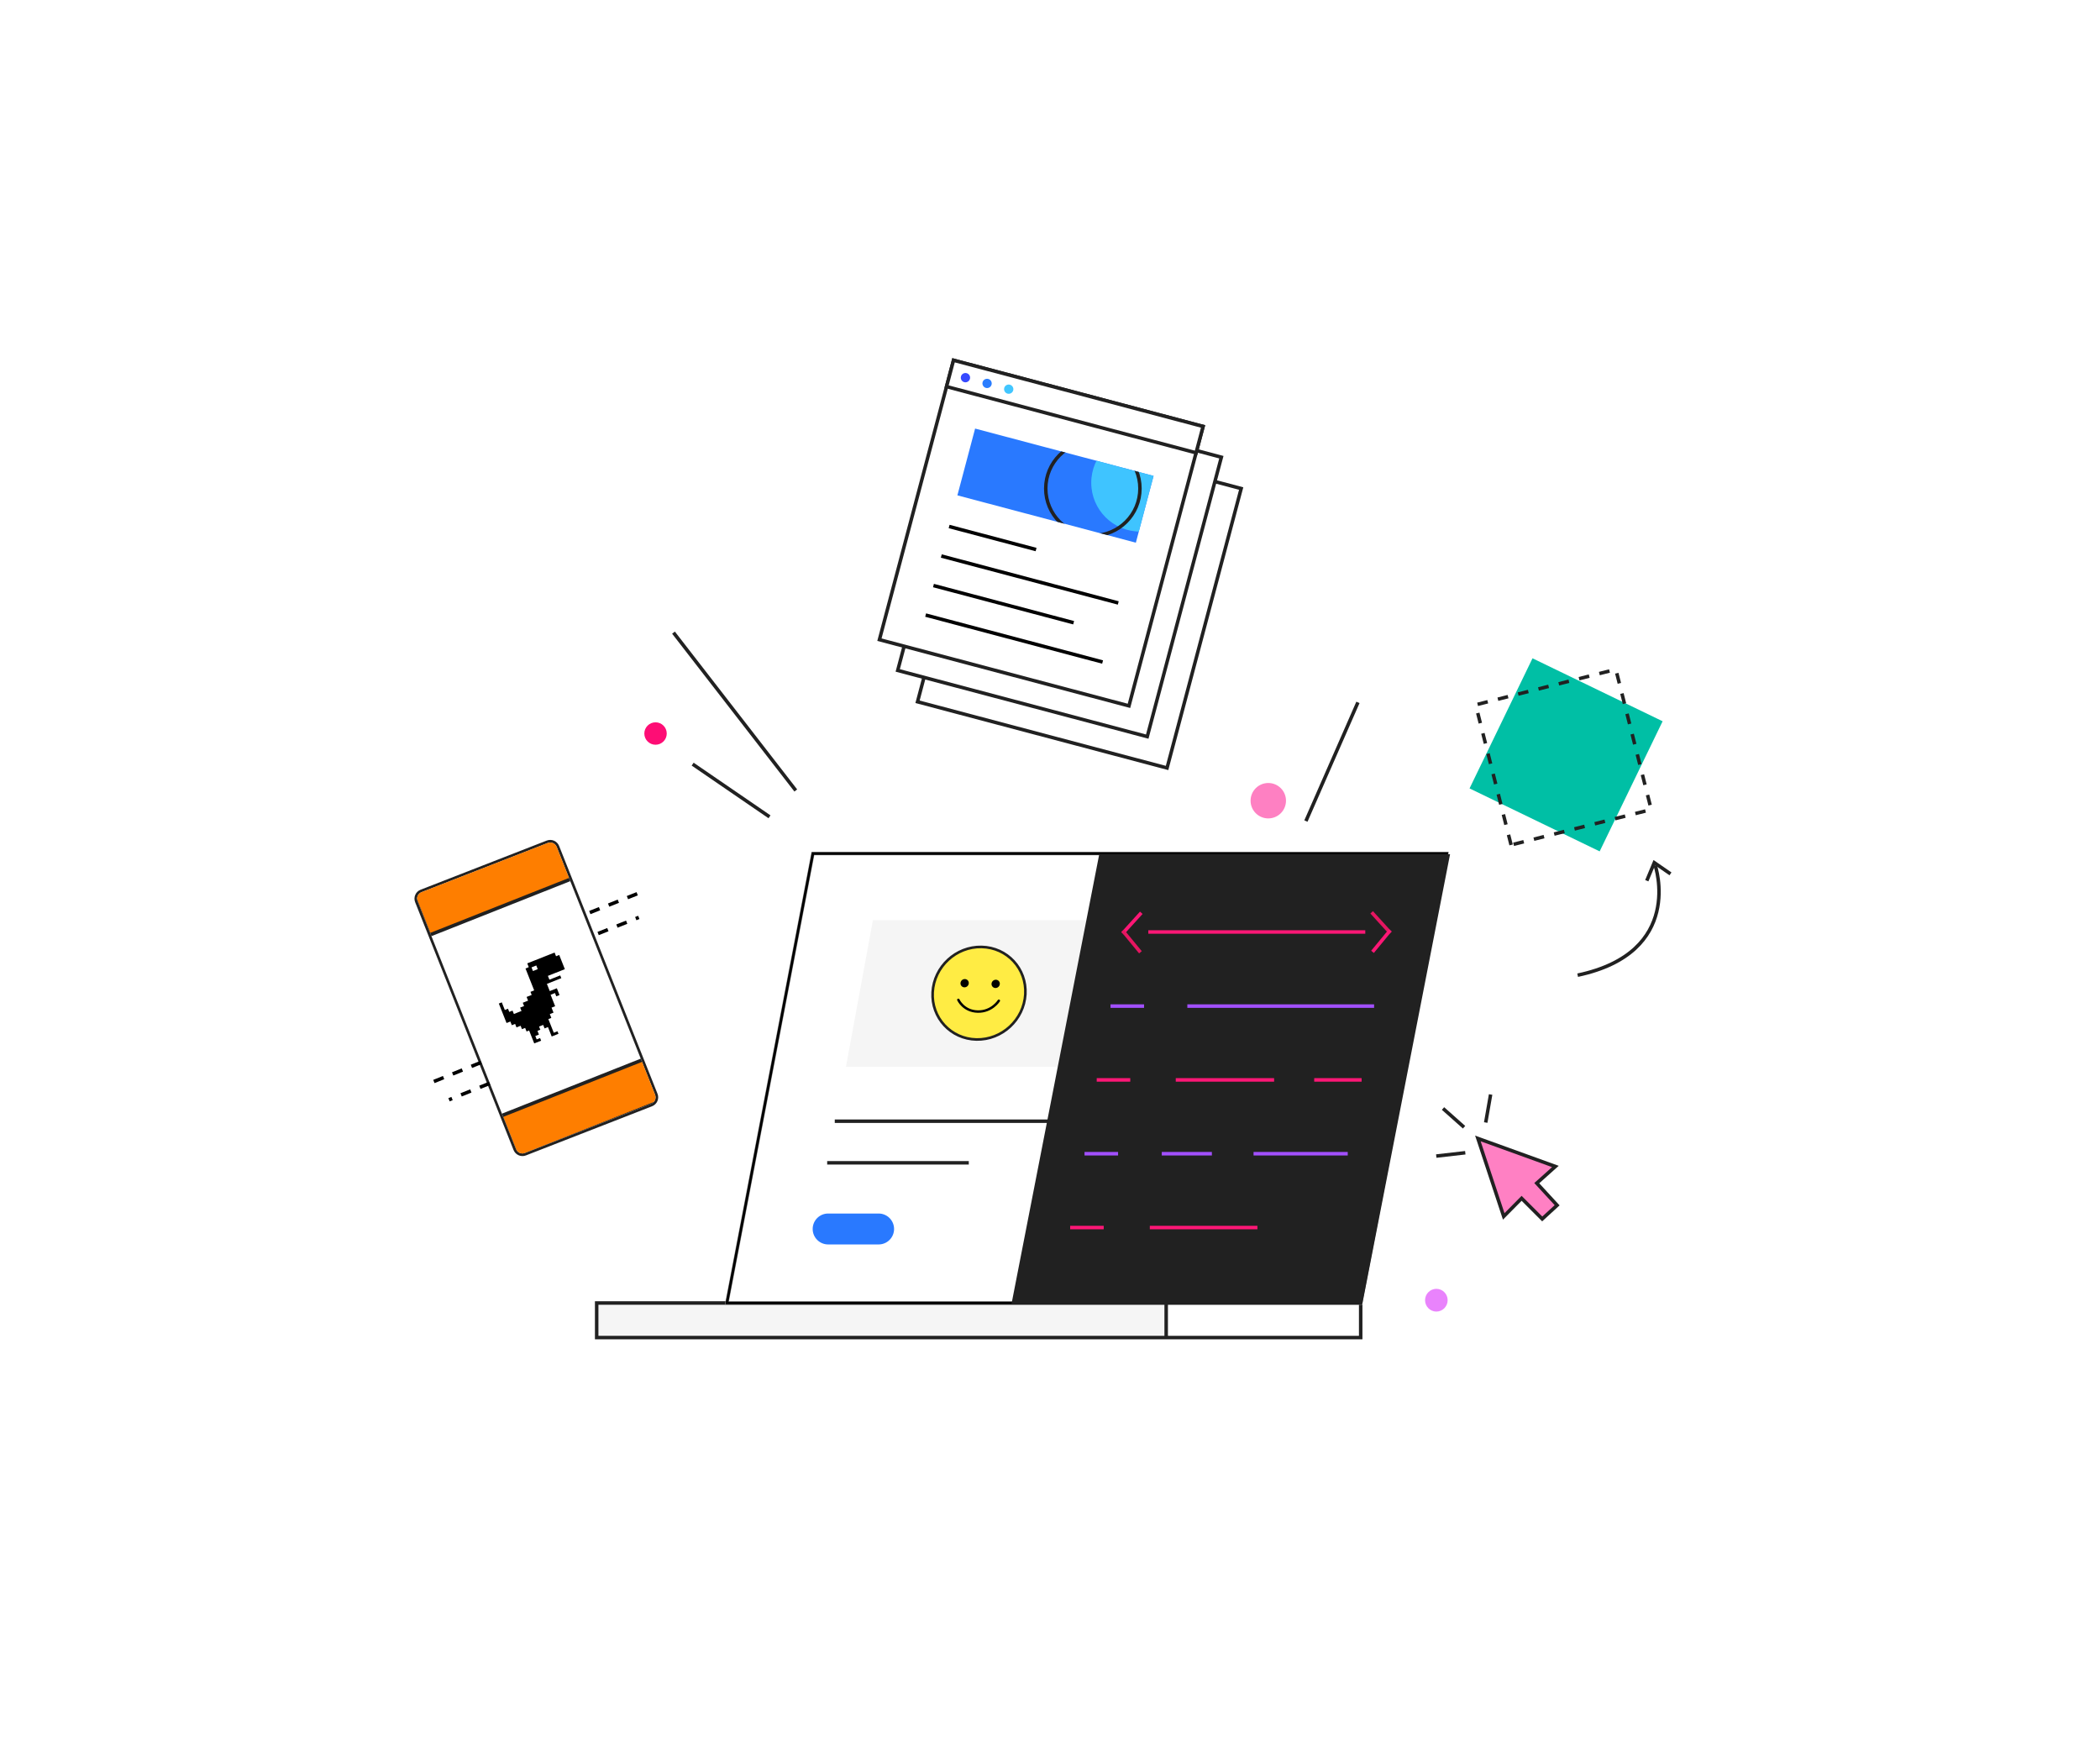
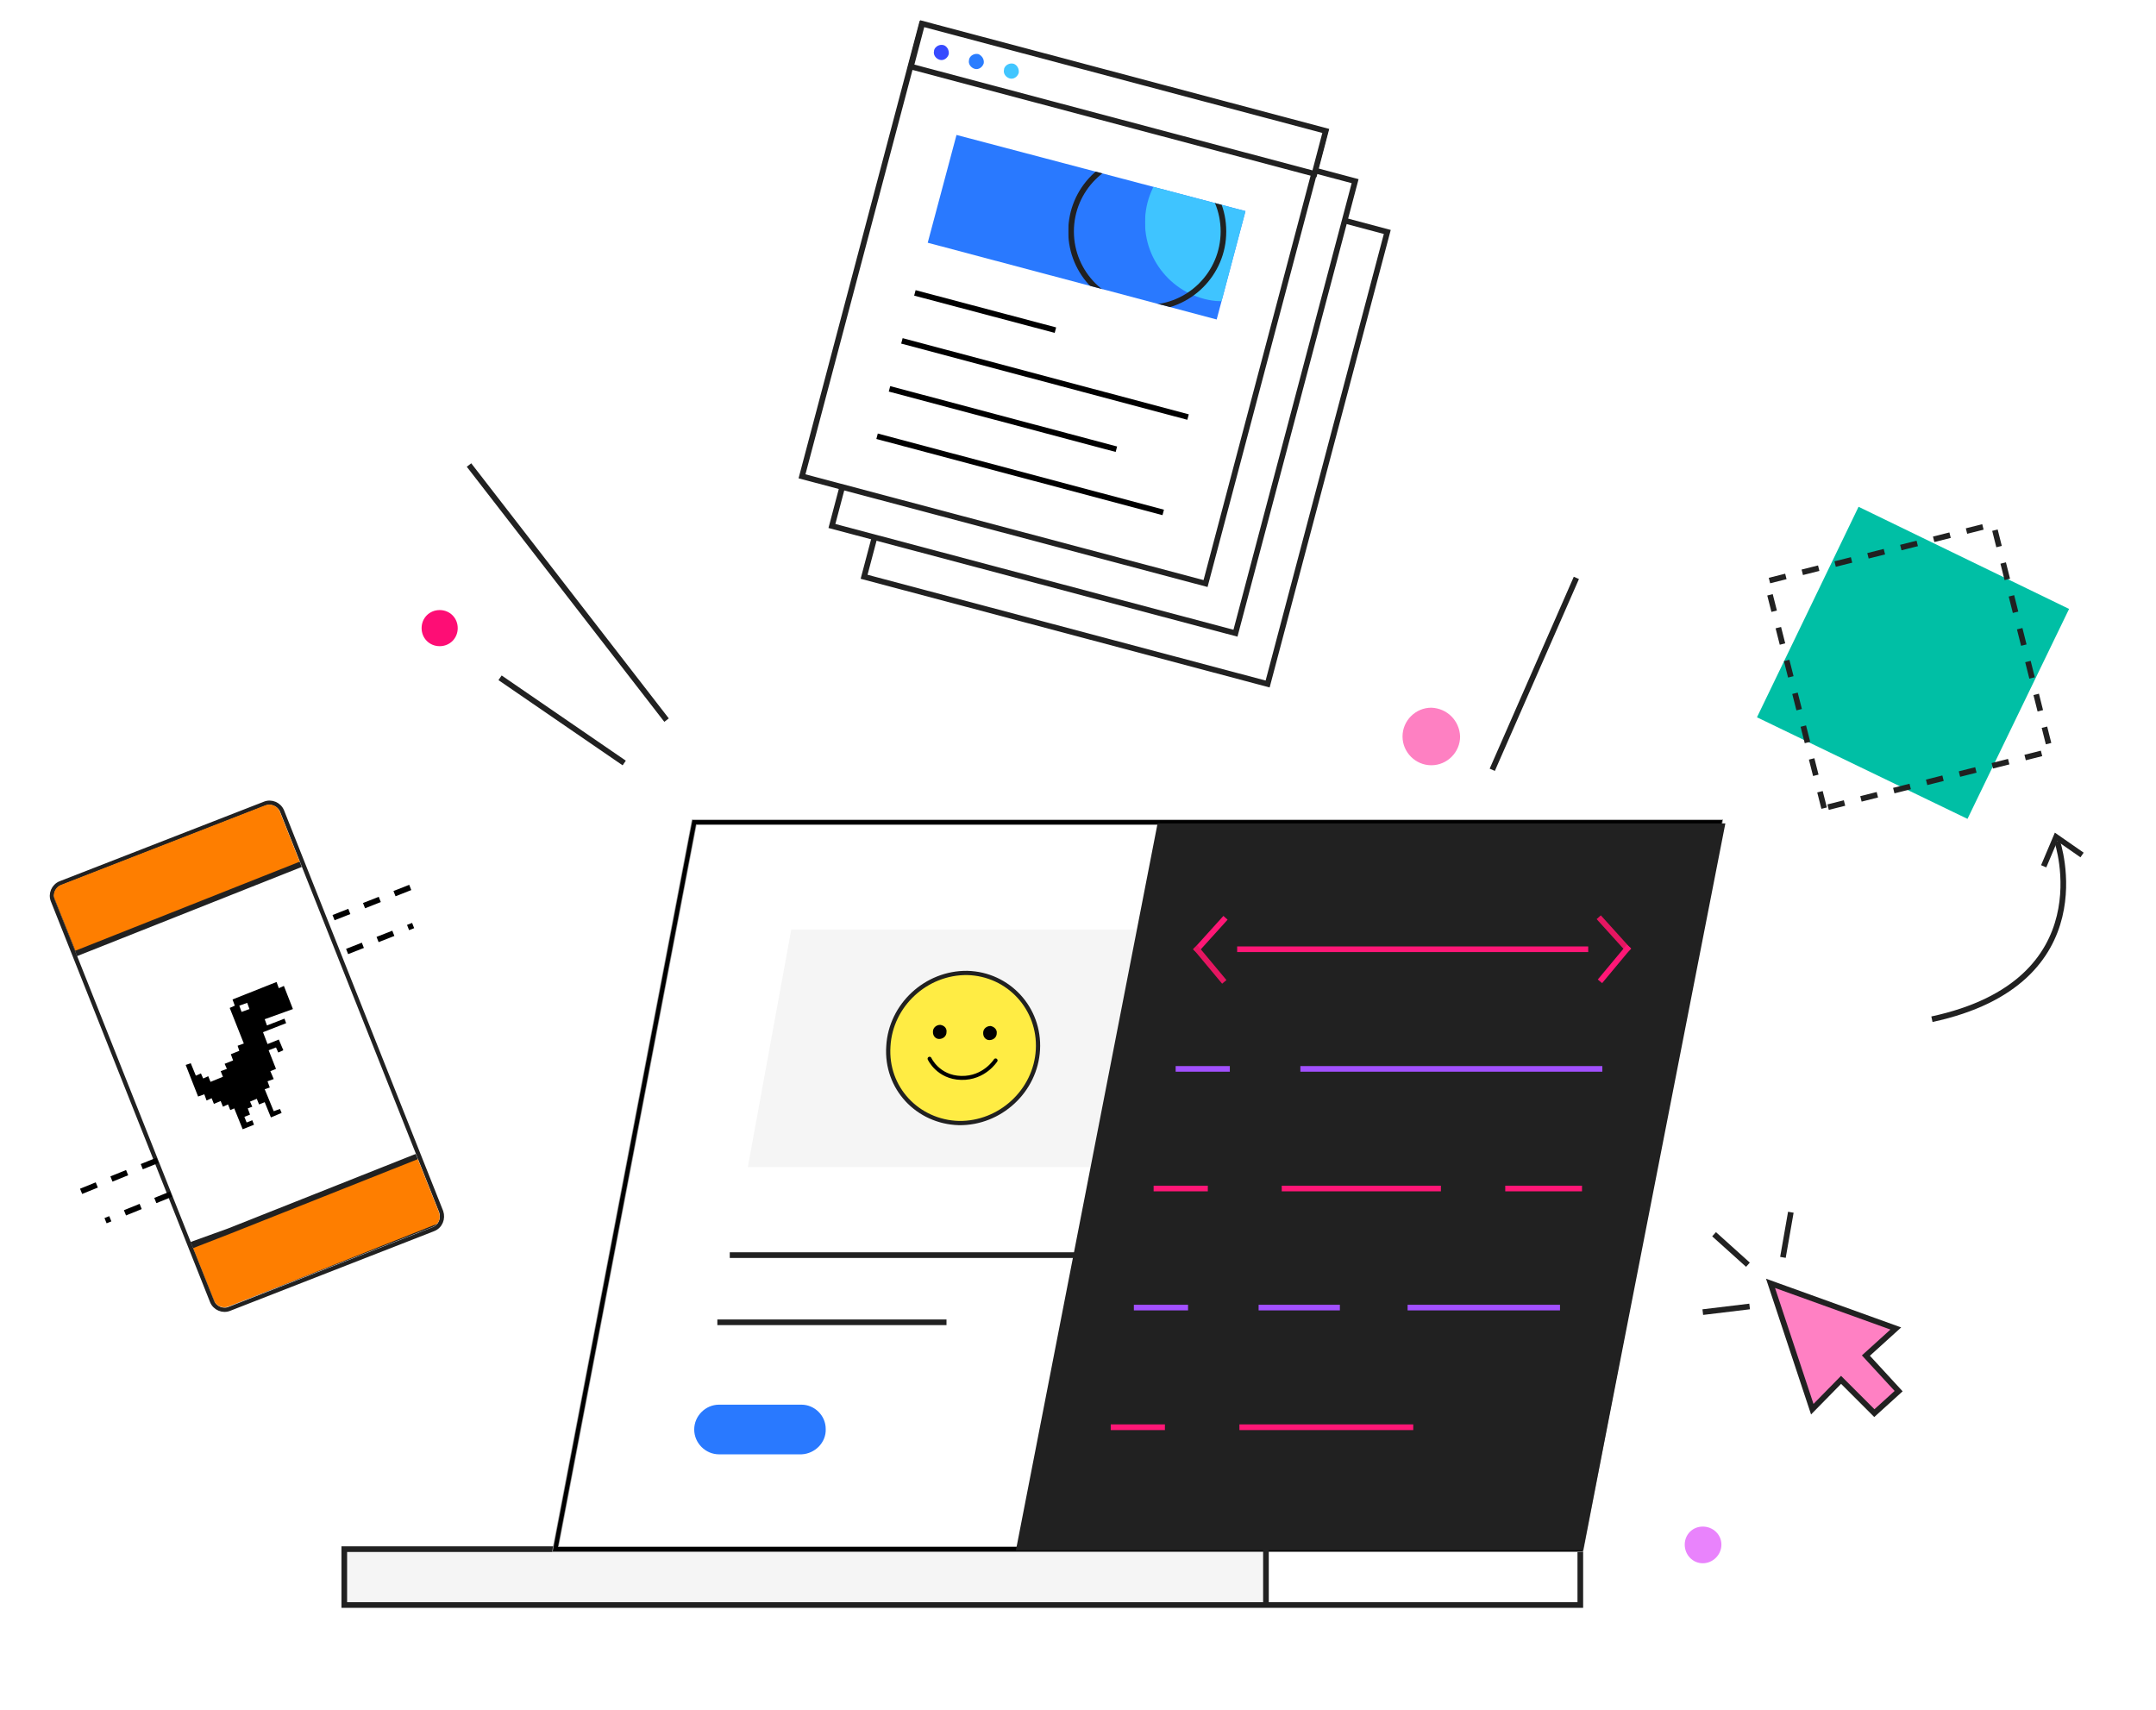
- <svg xmlns="http://www.w3.org/2000/svg" xmlns:xlink="http://www.w3.org/1999/xlink" width="602" height="501">
-   <defs>
-     <path d="M67.684 75.025L31.527 89.117a2 2 0 0 1-2.585-1.125L.735 16.949a2 2 0 0 1 1.132-2.602L38.027.257a2 2 0 0 1 2.585 1.125l28.205 71.042a2 2 0 0 1-1.133 2.601z" id="a" />
-     <path id="c" d="M51.64 33.163L.48 19.595 5.557.45l51.16 13.568z" />
-   </defs>
-   <g fill="none" fill-rule="evenodd">
-     <path fill="#FFF" d="M-747.156-159h1440v3587h-1440z" />
-     <path fill="#F5F5F5" d="M171.048 383.447h163.846v-9.91H171.048z" />
-     <path stroke="#212121" d="M171.048 383.447h219.017v-9.91H171.048z" />
-     <path stroke="#979797" fill="#FFF" d="M390.065 373.536h-181.69l24.658-128.847h181.689z" />
-     <path stroke="#000" stroke-width=".75" d="M390.065 373.536h-181.69l24.658-128.847h181.689z" />
-     <path d="M334.303 373.536v9.91" stroke="#212121" />
-     <path d="M239.3 321.422h66.337M237.124 333.348h40.596" stroke="#212121" stroke-linejoin="round" />
-     <path fill="#F5F5F5" d="M312.093 305.848h-69.59l7.734-42.061h69.59z" />
-     <path d="M312.093 305.848h-69.59l7.734-42.061h69.59z" />
-     <path d="M251.964 347.885h-14.565a4.432 4.432 0 1 0 0 8.864h14.565a4.433 4.433 0 0 0 0-8.864" fill="#2979FF" />
-     <path d="M293.934 285.015c-.416 7.326-6.7 13.136-14.038 12.979-7.338-.162-12.95-6.229-12.535-13.554.416-7.326 6.7-13.138 14.038-12.979 7.338.16 12.95 6.227 12.535 13.554" fill="#FFEC44" />
-     <path d="M293.934 285.015c-.416 7.326-6.7 13.136-14.038 12.979-7.338-.162-12.95-6.229-12.535-13.554.416-7.326 6.7-13.138 14.038-12.979 7.338.16 12.95 6.227 12.535 13.554z" stroke="#212121" stroke-width=".75" />
-     <path d="M277.718 281.881a1.242 1.242 0 0 1-1.255 1.162 1.14 1.14 0 0 1-1.122-1.214 1.24 1.24 0 0 1 1.254-1.16c.659.013 1.16.558 1.123 1.212M286.614 282.074a1.243 1.243 0 0 1-1.255 1.162 1.14 1.14 0 0 1-1.122-1.214c.037-.654.6-1.176 1.254-1.159.657.012 1.16.555 1.123 1.211" fill="#000" />
-     <path d="M274.724 286.633s1.49 3.267 5.56 3.356c4.066.087 6.052-3.104 6.052-3.104" stroke="#000" stroke-width=".701" stroke-linecap="round" stroke-linejoin="round" />
+ <svg xmlns="http://www.w3.org/2000/svg" version="1.1" id="Layer_1" x="0px" y="0px" viewBox="0 0 382 303" style="enable-background:new 0 0 382 303;" xml:space="preserve">
+   <style type="text/css">
+ 	.st0{fill-rule:evenodd;clip-rule:evenodd;fill:#FFFFFF;}
+ 	.st1{fill-rule:evenodd;clip-rule:evenodd;fill:#F5F5F5;}
+ 	.st2{fill:none;stroke:#212121;}
+ 	.st3{fill-rule:evenodd;clip-rule:evenodd;fill:#FFFFFF;stroke:#979797;}
+ 	.st4{fill:none;stroke:#000000;stroke-width:0.75;}
+ 	.st5{fill:none;stroke:#212121;stroke-linejoin:round;}
+ 	.st6{fill:none;}
+ 	.st7{fill-rule:evenodd;clip-rule:evenodd;fill:#2979FF;}
+ 	.st8{fill-rule:evenodd;clip-rule:evenodd;fill:#FFEC44;}
+ 	.st9{fill:none;stroke:#212121;stroke-width:0.75;}
+ 	.st10{fill-rule:evenodd;clip-rule:evenodd;}
+ 	.st11{fill:none;stroke:#000000;stroke-width:0.701;stroke-linecap:round;stroke-linejoin:round;}
+ 	.st12{filter:url(#Adobe_OpacityMaskFilter);}
+ 	.st13{mask:url(#b_1_);fill-rule:evenodd;clip-rule:evenodd;fill:#FE7E00;stroke:#212121;}
+ 	.st14{fill:none;stroke:#000000;stroke-linejoin:round;stroke-dasharray:3,2.802;}
+ 	.st15{fill-rule:evenodd;clip-rule:evenodd;fill:#374AFF;}
+ 	.st16{fill-rule:evenodd;clip-rule:evenodd;fill:#2A7DFF;}
+ 	.st17{fill-rule:evenodd;clip-rule:evenodd;fill:#42C6FF;}
+ 	.st18{filter:url(#Adobe_OpacityMaskFilter_1_);}
+ 	.st19{mask:url(#d_1_);fill:#3FC4FF;}
+ 	.st20{filter:url(#Adobe_OpacityMaskFilter_2_);}
+ 	.st21{mask:url(#d_2_);fill:none;stroke:#212121;}
+ 	.st22{fill:none;stroke:#000000;stroke-linejoin:round;}
+ 	.st23{fill-rule:evenodd;clip-rule:evenodd;fill:#FE80C2;}
+ 	.st24{fill-rule:evenodd;clip-rule:evenodd;fill:#FE0D75;}
+ 	.st25{fill-rule:evenodd;clip-rule:evenodd;fill:#E983FC;}
+ 	.st26{fill-rule:evenodd;clip-rule:evenodd;fill:#00BFA5;}
+ 	.st27{fill:none;stroke:#212121;stroke-dasharray:3;}
+ 	.st28{fill-rule:evenodd;clip-rule:evenodd;fill:#212121;}
+ 	.st29{fill:none;stroke:#FF1776;stroke-linejoin:round;}
+ 	.st30{fill:none;stroke:#FF1776;stroke-linecap:square;stroke-linejoin:round;}
+ 	.st31{fill:none;stroke:#E51661;stroke-linecap:square;stroke-linejoin:round;}
+ 	.st32{fill:none;stroke:#A250FF;stroke-linejoin:round;}
+ 	.st33{fill-rule:evenodd;clip-rule:evenodd;fill:#FF80C3;stroke:#212121;}
+ </style>
+   <g>
+     <path class="st0" d="M-857.2-258h1440v3587h-1440V-258z" />
+     <path class="st1" d="M61,284.4h163.8v-9.9H61V284.4z" />
+     <path class="st2" d="M61,284.4h219v-9.9H61V284.4z" />
+     <path class="st3" d="M280.1,274.5H98.4L123,145.7h181.7L280.1,274.5z" />
+     <path class="st4" d="M280.1,274.5H98.4L123,145.7h181.7L280.1,274.5z" />
+     <path class="st2" d="M224.3,274.5v9.9" />
+     <path class="st5" d="M129.3,222.4h66.3 M127.1,234.3h40.6" />
+     <path class="st1" d="M202.1,206.8h-69.6l7.7-42.1h69.6L202.1,206.8z" />
+     <path class="st6" d="M202.1,206.8h-69.6l7.7-42.1h69.6L202.1,206.8z" />
+     <path class="st7" d="M142,248.9h-14.6c-2.4,0-4.4,2-4.4,4.4s2,4.4,4.4,4.4H142c2.4-0.1,4.4-2.1,4.3-4.5   C146.3,250.8,144.3,248.9,142,248.9" />
+     <path class="st8" d="M183.9,186c-0.4,7.3-6.7,13.1-14,13c-7.3-0.2-13-6.2-12.5-13.6c0.4-7.3,6.7-13.1,14-13   C178.7,172.6,184.3,178.7,183.9,186" />
+     <path class="st9" d="M183.9,186c-0.4,7.3-6.7,13.1-14,13c-7.3-0.2-13-6.2-12.5-13.6c0.4-7.3,6.7-13.1,14-13   C178.7,172.6,184.3,178.7,183.9,186z" />
+     <path class="st10" d="M167.7,182.9c0,0.7-0.6,1.2-1.3,1.2c-0.6,0-1.1-0.5-1.1-1.2c0,0,0,0,0-0.1c0-0.7,0.6-1.2,1.3-1.2   C167.3,181.7,167.8,182.2,167.7,182.9 M176.6,183.1c0,0.7-0.6,1.2-1.3,1.2c-0.6,0-1.1-0.5-1.1-1.2c0,0,0,0,0-0.1   c0-0.7,0.6-1.2,1.3-1.2C176.1,181.9,176.7,182.4,176.6,183.1" />
+     <path class="st11" d="M164.7,187.6c0,0,1.5,3.3,5.6,3.4c4.1,0.1,6.1-3.1,6.1-3.1" />
    <g transform="translate(118.973 241.41)">
-       <mask id="b" fill="#fff">
-         <use xlink:href="#a" />
+       <path class="st9" d="M-42.2-23.6L-78.3-9.5c-1.2,0.5-2.6-0.1-3.1-1.3l-28.2-71c-0.5-1.2,0.1-2.6,1.3-3.1c0,0,0,0,0,0l0,0    l36.2-14.1c1.2-0.5,2.6,0.1,3.1,1.3l28.2,71C-40.4-25.5-40.9-24.1-42.2-23.6L-42.2-23.6z" />
+       <defs>
+         <filter id="Adobe_OpacityMaskFilter" filterUnits="userSpaceOnUse" x="-111.3" y="-102.7" width="75.9" height="94.8">
+           <feColorMatrix type="matrix" values="1 0 0 0 0  0 1 0 0 0  0 0 1 0 0  0 0 0 1 0" />
+         </filter>
+       </defs>
+       <mask maskUnits="userSpaceOnUse" x="-111.3" y="-102.7" width="75.9" height="94.8" id="b_1_">
+         <g class="st12">
+           <path id="a_1_" class="st0" d="M-42.3-24L-78.5-9.9c-1,0.4-2.2-0.1-2.6-1.1l-28.2-71c-0.4-1,0.1-2.2,1.1-2.6c0,0,0,0,0,0      L-72-98.7c1-0.4,2.2,0.1,2.6,1.1l28.2,71C-40.8-25.5-41.3-24.4-42.3-24C-42.3-24-42.3-24-42.3-24z" />
+         </g>
      </mask>
-       <path stroke="#212121" stroke-width=".75" d="M67.82 75.374L31.663 89.467a2.375 2.375 0 0 1-3.07-1.337L.386 17.087a2.375 2.375 0 0 1 1.331-3.084l.014-.005 36.16-14.09a2.375 2.375 0 0 1 3.07 1.336l28.204 71.041a2.375 2.375 0 0 1-1.33 3.084l-.015.005z" />
-       <path d="M43.914-3.006l4.76 12.012L4.119 26.66-.64 14.65 43.914-3.006zM69.209 60.828l4.76 12.014-44.555 17.653-4.76-12.01 44.555-17.657z" stroke="#212121" fill="#FE7E00" mask="url(#b)" />
+       <path class="st13" d="M-66.1-102l4.8,12l-44.6,17.7l-4.8-12L-66.1-102z M-40.8-38.2l4.8,12L-80.6-8.5l-4.8-12    C-85.3-20.5-40.8-38.2-40.8-38.2z" />
    </g>
-     <path d="M154.151 277.829l-1.371.543-.416-1.051 1.37-.543.417 1.051zm7.772.006l-1.613-4.068-.91.361-.42-1.061-7.832 3.103.432 1.09-.94.375 2.49 6.284-1.063.421.348.88-1.456.577.421 1.062-1.518.603.373.94-1.124.445.387.97-2.187.867-.385-.97-.941.373-.36-.91-.91.36-.867-2.186-.85.336 2.213 5.586 1.093-.433.421 1.062.94-.373.398 1.001 1.183-.468.385.972.91-.361.41 1.032.729-.29 1.467 3.704 1.973-.78-.3-.762-.973.387-.385-.973 1.033-.408-.42-1.063.82-.324-.362-.911 1.184-.468.396 1 .972-.384 1.07 2.7 1.944-.769-.29-.728-1.061.422-1.553-3.917.85-.336-.433-1.094 1.064-.42-.567-1.426 1.032-.41-1.298-3.28 1.251-.494.373.941.934-.37-.77-1.943-2.033.807-.818-2.065 4.128-1.636-.314-.793-3.098 1.226-.43-1.088 4.857-1.925z" fill="#000" />
-     <path d="M169.08 261.599l16.017-6.347M171.465 267.617l11.657-4.62M137.923 304.57l-15.976 6.45M140.347 310.574l-11.629 4.694" stroke="#000" stroke-linejoin="round" stroke-dasharray="3,2.802" />
-     <path fill="#FFF" d="M334.558 220.154l-71.532-18.973 21.244-80.102 71.534 18.973z" />
-     <path stroke="#212121" d="M334.558 220.154l-71.532-18.973 21.244-80.102 71.534 18.973z" />
-     <path fill="#FFF" d="M328.88 211.166l-71.532-18.973 21.244-80.102 71.534 18.973z" />
-     <path stroke="#212121" d="M328.88 211.166l-71.532-18.973 21.244-80.102 71.534 18.973z" />
-     <path fill="#FFF" d="M323.637 202.35l-71.534-18.973 21.244-80.102 71.534 18.973z" />
-     <path stroke="#212121" d="M323.637 202.35l-71.534-18.973 21.244-80.102 71.534 18.973z" />
-     <path fill="#FFF" d="M342.877 129.804l-71.532-18.973 2.002-7.555 71.534 18.972z" />
-     <path stroke="#212121" d="M342.877 129.804l-71.532-18.973 2.002-7.555 71.534 18.972z" />
-     <path d="M278.062 108.57a1.336 1.336 0 1 1-2.581-.686 1.336 1.336 0 0 1 2.581.686" fill="#374AFF" />
-     <path d="M278.062 108.57a1.336 1.336 0 1 1-2.581-.686 1.336 1.336 0 0 1 2.581.686z" />
-     <path d="M284.265 110.214a1.336 1.336 0 1 1-2.581-.686 1.336 1.336 0 0 1 2.58.686" fill="#2A7DFF" />
-     <path d="M284.265 110.214a1.336 1.336 0 1 1-2.581-.686 1.336 1.336 0 0 1 2.58.686z" />
-     <path d="M290.468 111.86a1.336 1.336 0 1 1-2.581-.686 1.336 1.336 0 0 1 2.58.685" fill="#42C6FF" />
-     <path d="M290.468 111.86a1.336 1.336 0 1 1-2.581-.686 1.336 1.336 0 0 1 2.58.685z" />
+     <path class="st10" d="M44.2,178.8l-1.4,0.5l-0.4-1.1l1.4-0.5L44.2,178.8z M51.9,178.8l-1.6-4.1l-0.9,0.4l-0.4-1.1l-7.8,3.1l0.4,1.1   l-0.9,0.4l2.5,6.3l-1.1,0.4l0.3,0.9l-1.5,0.6l0.4,1.1l-1.5,0.6l0.4,0.9l-1.1,0.4l0.4,1l-2.2,0.9l-0.4-1l-0.9,0.4l-0.4-0.9l-0.9,0.4   l-0.9-2.2l-0.9,0.3l2.2,5.6l1.1-0.4l0.4,1.1l0.9-0.4l0.4,1l1.2-0.5l0.4,1l0.9-0.4l0.4,1l0.7-0.3l1.5,3.7l2-0.8l-0.3-0.8l-1,0.4   l-0.4-1l1-0.4l-0.4-1.1l0.8-0.3l-0.4-0.9l1.2-0.5l0.4,1l1-0.4l1.1,2.7l1.9-0.8l-0.3-0.7l-1.1,0.4l-1.6-3.9l0.9-0.3l-0.4-1.1   l1.1-0.4l-0.6-1.4l1-0.4l-1.3-3.3l1.3-0.5l0.4,0.9l0.9-0.4l-0.8-1.9l-2,0.8l-0.8-2.1l4.1-1.6l-0.3-0.8l-3.1,1.2l-0.4-1.1   L51.9,178.8L51.9,178.8z" />
+     <path class="st14" d="M59.1,162.6l16-6.3 M61.5,168.6l11.7-4.6 M27.9,205.6l-16,6.5 M30.3,211.6l-11.6,4.7" />
+     <path class="st0" d="M224.6,121.2l-71.5-19l21.2-80.1l71.5,19L224.6,121.2z" />
+     <path class="st2" d="M224.6,121.2l-71.5-19l21.2-80.1l71.5,19L224.6,121.2z" />
+     <path class="st0" d="M218.9,112.2l-71.5-19l21.2-80.1l71.5,19L218.9,112.2z" />
+     <path class="st2" d="M218.9,112.2l-71.5-19l21.2-80.1l71.5,19L218.9,112.2z" />
+     <path class="st0" d="M213.6,103.4l-71.5-19l21.2-80.1l71.5,19L213.6,103.4z" />
+     <path class="st2" d="M213.6,103.4l-71.5-19l21.2-80.1l71.5,19L213.6,103.4z" />
+     <path class="st0" d="M232.9,30.8l-71.5-19l2-7.6l71.5,19L232.9,30.8z" />
+     <path class="st2" d="M232.9,30.8l-71.5-19l2-7.6l71.5,19L232.9,30.8z" />
+     <path class="st15" d="M168.1,9.6c-0.2,0.7-0.9,1.2-1.6,1c-0.7-0.2-1.2-0.9-1-1.6c0,0,0-0.1,0-0.1c0.2-0.7,1-1.1,1.7-0.9   C167.8,8.2,168.2,8.9,168.1,9.6" />
+     <path class="st6" d="M168.1,9.6c-0.2,0.7-0.9,1.2-1.6,1c-0.7-0.2-1.2-0.9-1-1.6c0,0,0-0.1,0-0.1c0.2-0.7,1-1.1,1.7-0.9   C167.8,8.2,168.2,8.9,168.1,9.6z" />
+     <path class="st16" d="M174.3,11.2c-0.2,0.7-0.9,1.2-1.6,1c-0.7-0.2-1.2-0.9-1-1.6c0,0,0-0.1,0-0.1c0.2-0.7,1-1.1,1.7-0.9   C174,9.9,174.4,10.5,174.3,11.2" />
+     <path class="st6" d="M174.3,11.2c-0.2,0.7-0.9,1.2-1.6,1c-0.7-0.2-1.2-0.9-1-1.6c0,0,0-0.1,0-0.1c0.2-0.7,1-1.1,1.7-0.9   C174,9.9,174.4,10.5,174.3,11.2L174.3,11.2z" />
+     <path class="st17" d="M180.5,12.9c-0.2,0.7-0.9,1.2-1.6,1c-0.7-0.2-1.2-0.9-1-1.6c0,0,0-0.1,0-0.1c0.2-0.7,1-1.1,1.7-0.9   C180.2,11.5,180.6,12.2,180.5,12.9" />
+     <path class="st6" d="M180.5,12.9c-0.2,0.7-0.9,1.2-1.6,1c-0.7-0.2-1.2-0.9-1-1.6c0,0,0-0.1,0-0.1c0.2-0.7,1-1.1,1.7-0.9   C180.2,11.5,180.6,12.2,180.5,12.9L180.5,12.9z" />
    <g transform="translate(273.973 122.41)">
-       <mask id="d" fill="#fff">
-         <use xlink:href="#c" />
+       <g>
+         <path class="st7" d="M-58.4-65.8l-51.2-13.6l5.1-19.1L-53.3-85L-58.4-65.8z" />
+       </g>
+       <defs>
+         <filter id="Adobe_OpacityMaskFilter_1_" filterUnits="userSpaceOnUse" x="-71.1" y="-97" width="28" height="28">
+           <feColorMatrix type="matrix" values="1 0 0 0 0  0 1 0 0 0  0 0 1 0 0  0 0 0 1 0" />
+         </filter>
+       </defs>
+       <mask maskUnits="userSpaceOnUse" x="-71.1" y="-97" width="28" height="28" id="d_1_">
+         <g class="st18">
+           <path id="c_1_" class="st0" d="M-58.4-65.8l-51.2-13.6l5.1-19.1L-53.3-85L-58.4-65.8z" />
+         </g>
      </mask>
-       <use fill="#2979FF" xlink:href="#c" />
-       <circle fill="#3FC4FF" fill-rule="nonzero" mask="url(#d)" cx="52.851" cy="15.98" r="14" />
-       <circle stroke="#212121" mask="url(#d)" cx="39.311" cy="17.634" r="13.5" />
+       <circle class="st19" cx="-57.1" cy="-83" r="14" />
+       <defs>
+         <filter id="Adobe_OpacityMaskFilter_2_" filterUnits="userSpaceOnUse" x="-84.7" y="-95.4" width="28" height="28">
+           <feColorMatrix type="matrix" values="1 0 0 0 0  0 1 0 0 0  0 0 1 0 0  0 0 0 1 0" />
+         </filter>
+       </defs>
+       <mask maskUnits="userSpaceOnUse" x="-84.7" y="-95.4" width="28" height="28" id="d_2_">
+         <g class="st20">
+           <path id="c_2_" class="st0" d="M-58.4-65.8l-51.2-13.6l5.1-19.1L-53.3-85L-58.4-65.8z" />
+         </g>
+       </mask>
+       <circle class="st21" cx="-70.7" cy="-81.4" r="13.5" />
    </g>
-     <path d="M272.084 150.931l24.926 6.61M269.84 159.396l50.729 13.454M265.35 176.325l50.727 13.455M267.594 167.86l40.182 10.657" stroke="#000" stroke-linejoin="round" />
-     <path d="M368.652 229.54a5.077 5.077 0 1 1-10.154 0 5.077 5.077 0 0 1 10.154 0" fill="#FE80C2" />
-     <path d="M191.135 210.283a3.214 3.214 0 1 1-6.428 0 3.214 3.214 0 0 1 6.428 0" fill="#FE0D75" />
-     <path d="M414.993 372.733a3.267 3.267 0 0 1-3.266 3.268 3.267 3.267 0 0 1 0-6.533 3.265 3.265 0 0 1 3.266 3.265" fill="#E983FC" />
-     <path d="M220.59 234.155l-22.03-15.097M374.361 235.375l14.913-34.016M425.907 321.799l1.403-8.037M419.697 323.142l-6.033-5.361M420.05 330.461l-8.323.95M228.125 226.606L193.07 181.36" stroke="#212121" stroke-linejoin="round" />
-     <path fill="#00BFA5" d="M458.568 244.065l-37.297-18.047 18.05-37.3 37.296 18.05z" />
-     <path d="M433.179 242.221l-10.15-40.171 40.175-10.15 10.148 40.174-40.173 10.147z" stroke="#212121" stroke-dasharray="3" />
-     <path d="M474.494 248.092s8.535 24.946-22.232 31.466" stroke="#212121" stroke-linejoin="round" />
-     <path stroke="#212121" d="M472.077 252.478l2.154-5.173 4.64 3.208" />
-     <path fill="#212121" d="M390.543 373.726H289.979l25.14-128.847h100.564z" />
-     <g stroke-linejoin="round">
-       <path d="M329.188 267.17h62.191" stroke="#FF1776" />
-       <path d="M326.836 262.042l-4.684 5.156" stroke="#FF1776" stroke-linecap="square" />
-       <path d="M326.611 272.61l-4.457-5.412M393.551 261.912l4.684 5.156" stroke="#E51661" stroke-linecap="square" />
-       <path d="M393.774 272.48l4.46-5.412" stroke="#FF1776" stroke-linecap="square" />
-       <path d="M318.347 288.42h9.62M340.374 288.42h53.536" stroke="#A250FF" />
-       <path d="M314.392 309.581h9.62M337.053 309.581h28.193M376.74 309.581h13.591" stroke="#FF1776" />
-       <path d="M310.896 330.74h9.62M333.038 330.74h14.37M359.352 330.74h26.999" stroke="#A250FF" />
-       <path d="M306.78 351.9h9.62M329.616 351.9h30.846" stroke="#FF1776" />
+     <path class="st22" d="M162.1,51.9l24.9,6.6 M159.8,60.4l50.7,13.5 M155.4,77.3l50.7,13.5 M157.6,68.9l40.2,10.7" />
+     <path class="st23" d="M258.7,130.5c0,2.8-2.3,5.1-5.1,5.1c-2.8,0-5.1-2.3-5.1-5.1c0,0,0,0,0,0c0-2.8,2.3-5.1,5.1-5.1   C256.4,125.5,258.6,127.7,258.7,130.5" />
+     <path class="st24" d="M81.1,111.3c0,1.8-1.4,3.2-3.2,3.2c-1.8,0-3.2-1.4-3.2-3.2c0,0,0,0,0,0c0-1.8,1.4-3.2,3.2-3.2   C79.7,108.1,81.1,109.5,81.1,111.3" />
+     <path class="st25" d="M305,273.7c0,1.8-1.5,3.3-3.3,3.3c-1.8,0-3.2-1.5-3.2-3.3c0-1.8,1.4-3.2,3.2-3.2   C303.5,270.5,305,271.9,305,273.7C305,273.7,305,273.7,305,273.7" />
+     <path class="st5" d="M110.6,135.2l-22-15.1 M264.4,136.4l14.9-34 M315.9,222.8l1.4-8 M309.7,224.1l-6-5.4 M310,231.5l-8.3,1    M118.1,127.6L83.1,82.4" />
+     <path class="st26" d="M348.6,145.1l-37.3-18l18-37.3l37.3,18.1L348.6,145.1z" />
+     <path class="st27" d="M323.2,143.2L313,103l40.2-10.1l10.1,40.2L323.2,143.2z" />
+     <path class="st5" d="M364.5,149.1c0,0,8.5,24.9-22.2,31.5" />
+     <path class="st2" d="M362.1,153.5l2.2-5.2l4.6,3.2" />
+     <path class="st28" d="M280.5,274.7H180l25.1-128.8h100.6L280.5,274.7z" />
+     <g>
+       <path class="st29" d="M219.2,168.2h62.2" />
+       <path class="st30" d="M216.8,163l-4.7,5.2" />
+       <path class="st31" d="M216.6,173.6l-4.5-5.4 M283.6,162.9l4.7,5.2" />
+       <path class="st30" d="M283.8,173.5l4.5-5.4" />
+       <path class="st32" d="M208.3,189.4h9.6 M230.4,189.4h53.5" />
+       <path class="st29" d="M204.4,210.6h9.6 M227.1,210.6h28.2 M266.7,210.6h13.6" />
+       <path class="st32" d="M200.9,231.7h9.6 M223,231.7h14.4 M249.4,231.7h27" />
+       <path class="st29" d="M196.8,252.9h9.6 M219.6,252.9h30.8" />
    </g>
-     <path stroke="#212121" fill="#FF80C3" d="M423.662 326.363l7.407 22.346 5.127-5.184 5.91 5.91 4.27-3.917-5.837-6.337 5.341-4.785z" />
+     <path class="st33" d="M313.7,227.4l7.4,22.3l5.1-5.2l5.9,5.9l4.3-3.9l-5.8-6.3l5.3-4.8L313.7,227.4z" />
  </g>
</svg>
